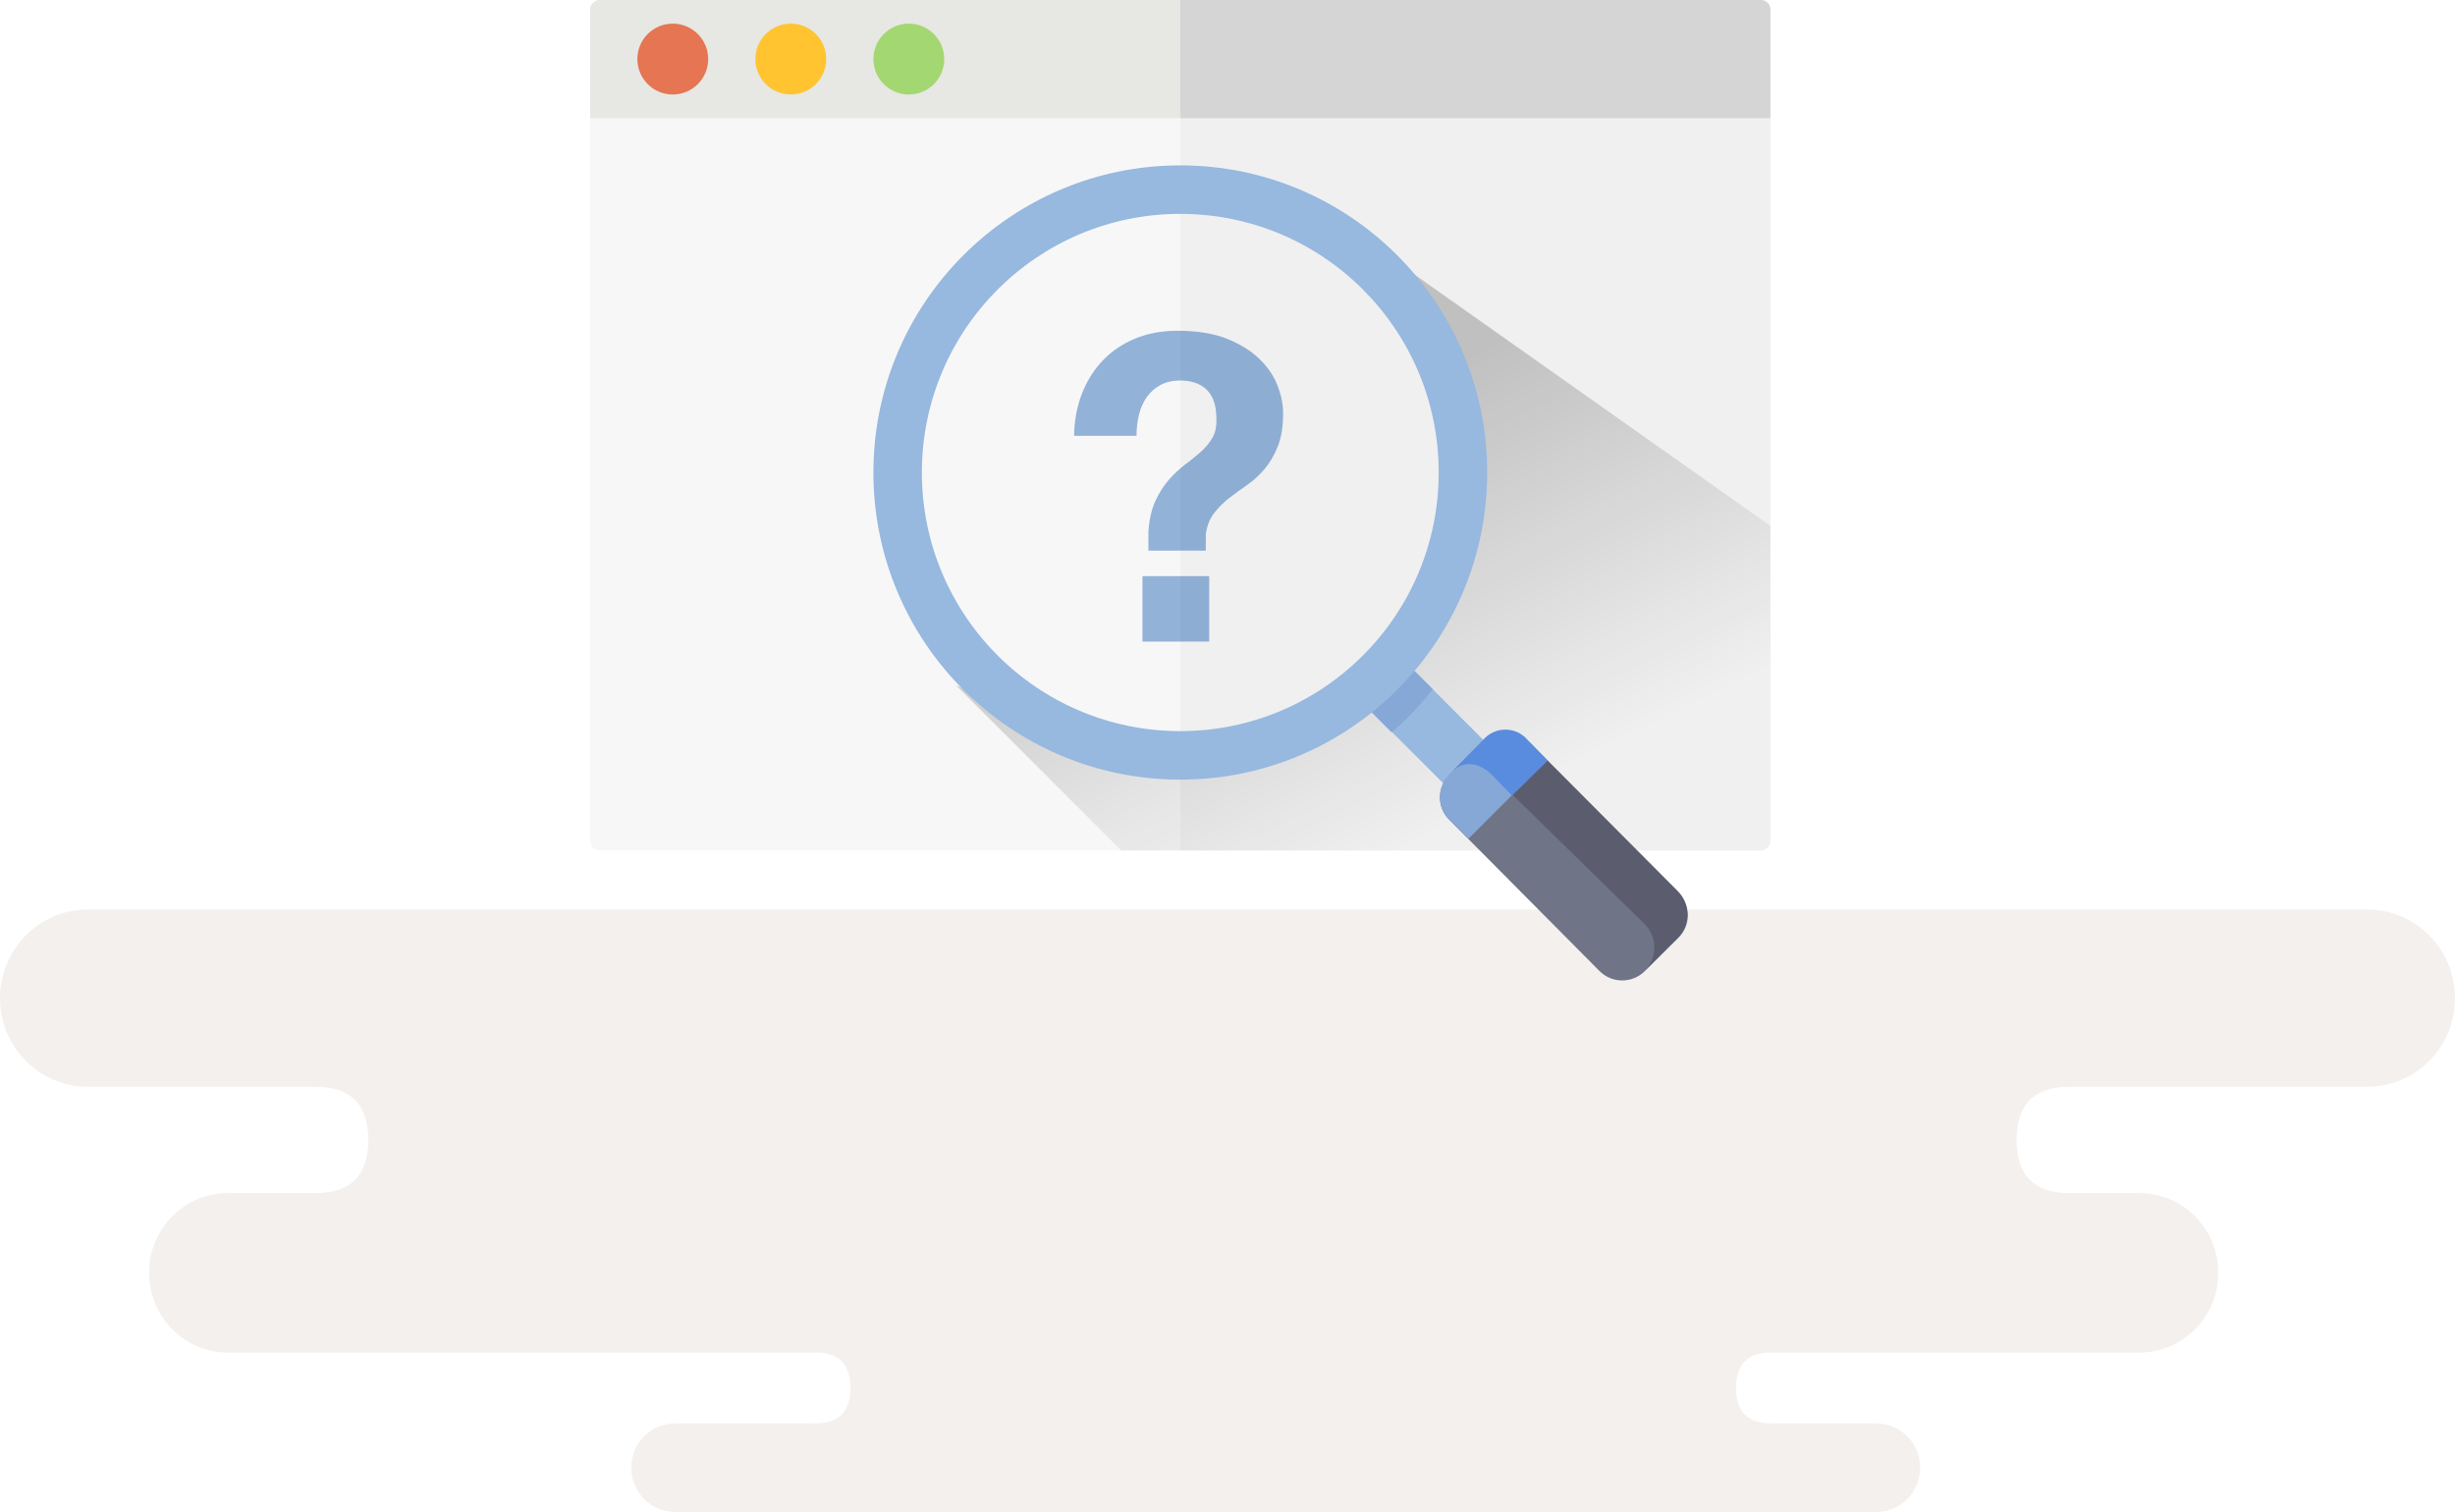
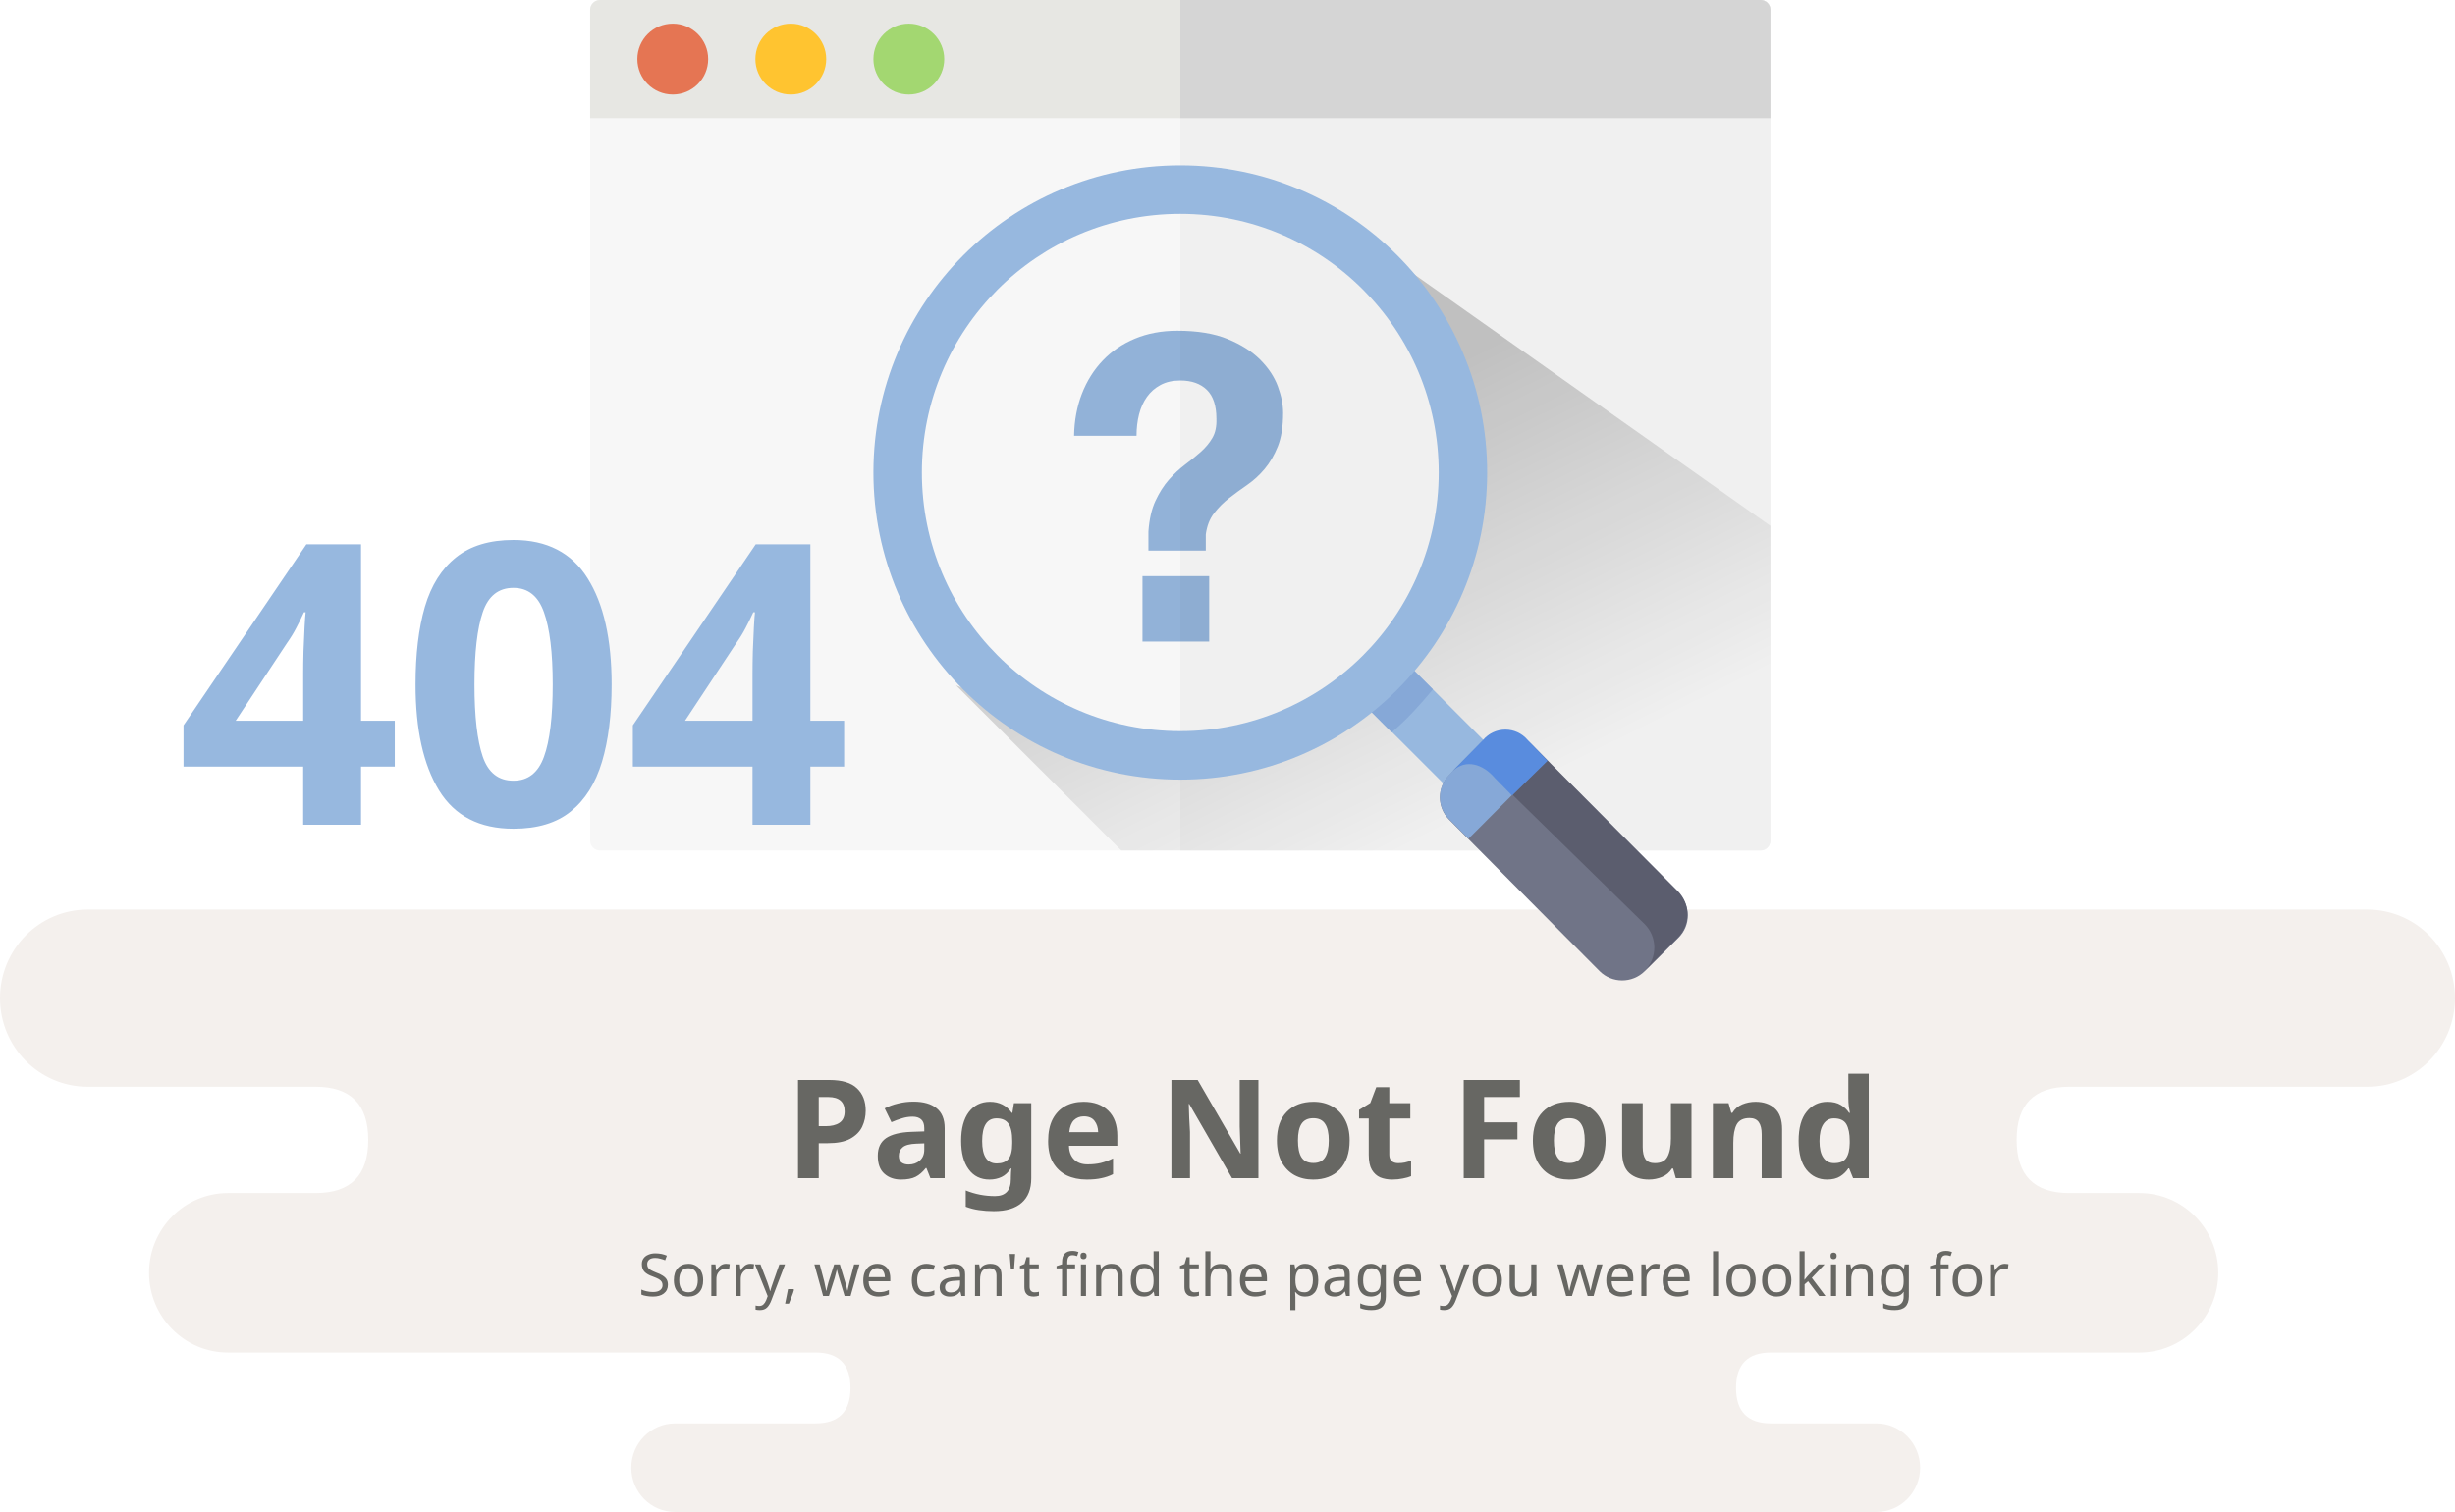
<svg xmlns="http://www.w3.org/2000/svg" width="250px" height="154px" viewBox="0 0 250 154" version="1.1">
  <defs>
    <linearGradient x1="72.887%" y1="87.251%" x2="35.554%" y2="33.464%" id="linearGradient-1">
      <stop stop-color="#000000" stop-opacity="0" offset="0%" />
      <stop stop-color="#000000" stop-opacity="0.2" offset="100%" />
    </linearGradient>
  </defs>
  <g id="Pensando-custom-graphics" stroke="none" stroke-width="1" fill="none" fill-rule="evenodd" transform="translate(-223, -74)">
    <g id="no-information" transform="translate(223, 74)">
      <path d="M180.357,144.977 C177.976,144.977 176.786,143.773 176.786,141.367 C176.786,138.961 177.976,137.758 180.357,137.758 L217.857,137.758 C222.295,137.758 225.893,134.122 225.893,129.637 C225.893,125.152 222.295,121.516 217.857,121.516 L210.714,121.516 C207.143,121.516 205.357,119.711 205.357,116.102 C205.357,112.492 207.143,110.688 210.714,110.688 L241.071,110.688 C246.003,110.688 250,106.648 250,101.664 C250,96.681 246.003,92.641 241.071,92.641 L8.929,92.641 C3.997,92.641 0,96.681 0,101.664 C0,106.648 3.997,110.688 8.929,110.688 L32.143,110.688 C35.714,110.688 37.5,112.492 37.5,116.102 C37.5,119.711 35.714,121.516 32.143,121.516 L23.214,121.516 C18.776,121.516 15.179,125.152 15.179,129.637 C15.179,134.122 18.776,137.758 23.214,137.758 L83.036,137.758 C85.417,137.758 86.607,138.961 86.607,141.367 C86.607,143.773 85.417,144.977 83.036,144.977 L68.75,144.977 C66.284,144.977 64.286,146.997 64.286,149.488 C64.286,151.98 66.284,154 68.75,154 L191.071,154 C193.537,154 195.536,151.98 195.536,149.488 C195.536,146.997 193.537,144.977 191.071,144.977 L180.357,144.977 Z" id="Combined-Shape" fill="#F4F0ED" />
      <rect id="Rectangle-15" fill="#F7F7F7" x="60.096" y="0" width="120.192" height="86.625" rx="1" />
      <path d="M61.096,0 L179.288,0 C179.841,-1.01453063e-16 180.288,0.448 180.288,1 L180.288,12.031 L60.096,12.031 L60.096,1 C60.096,0.448 60.544,1.01453063e-16 61.096,0 Z" id="Rectangle-15" fill="#E7E7E3" />
      <path d="M120.192,0 L179.288,0 C179.841,-1.01453063e-16 180.288,0.448 180.288,1 L180.288,85.625 C180.288,86.177 179.841,86.625 179.288,86.625 L120.192,86.625 L120.192,0 Z" id="Rectangle-15" fill="#F0F0F0" />
      <path d="M120.192,0 L179.288,0 C179.841,3.82276611e-15 180.288,0.448 180.288,1 L180.288,12.031 L120.192,12.031 L120.192,0 Z" id="Rectangle-15" fill="#D5D5D5" />
      <polygon id="Path-5" fill="url(#linearGradient-1)" points="97.356 69.801 114.183 86.625 175.481 86.625 180.288 81.211 180.288 53.564 143.63 27.672 147.091 39.602 148.267 53.564 140.317 69.192 125.076 75.374 110.564 75.374" />
      <g id="Group-8" transform="translate(130.375, 58.84375) scale(-1, 1) translate(-130.375, -58.84375) translate(88.875, 16.84375)" fill-rule="nonzero">
        <rect id="Rectangle-path" fill="#97B8DF" transform="translate(27.04327, 56.54688) rotate(45) translate(-27.04327, -56.54688) " x="24.038" y="49.328" width="6.01" height="14.438" />
        <path d="M25.952,53.371 C27.303,54.977 28.557,56.398 30.162,57.75 L34.135,53.774 L29.924,49.395 L25.952,53.371 Z" id="Shape" fill="#86A8D7" />
        <path d="M51.683,0 C34.424,0 20.433,14.005 20.433,31.281 C20.433,48.557 34.424,62.562 51.683,62.562 C68.942,62.562 82.933,48.557 82.933,31.281 C82.933,14.005 68.942,0 51.683,0 Z M51.683,57.623 C37.149,57.623 25.367,45.83 25.367,31.281 C25.367,16.733 37.149,4.939 51.683,4.939 C66.217,4.939 77.998,16.733 77.998,31.281 C77.999,45.83 66.217,57.623 51.683,57.623 Z" id="Shape" fill="#97B8DF" />
        <path d="M4.39,82.074 L0.95,78.663 C-0.316,77.407 -0.317,75.371 0.95,74.115 L16.264,58.692 C17.53,57.436 19.583,57.436 20.85,58.692 L24.29,62.102 C25.557,63.358 25.557,65.395 24.29,66.651 L8.977,82.074 C7.71,83.33 5.657,83.33 4.39,82.074 Z" id="Shape" fill="#707487" />
        <path d="M4.396,77.279 L19.461,62.532 C20.777,61.217 22.604,60.358 23.92,61.673 L24.129,61.881 C24.129,61.881 22.936,60.689 20.551,58.305 C19.235,56.99 17.147,57.731 15.831,59.046 L1.026,73.912 C-0.29,75.227 -0.29,77.359 1.026,78.675 L4.393,82.039 C3.08,80.724 3.081,78.594 4.396,77.279 Z" id="Shape" fill="#5B5D6E" />
        <path d="M22.335,68.578 L24.304,66.606 C25.553,65.357 25.552,63.331 24.304,62.081 L20.913,58.687 C19.665,57.438 17.641,57.438 16.392,58.687 L14.423,60.659 L22.335,68.578 Z" id="Shape" fill="#86A8D7" />
        <path d="M17.901,64.182 L19.661,62.387 C20.866,60.965 22.615,60.447 23.902,61.659 C24.14,61.891 24.258,62.006 24.257,62.005 L20.861,58.534 C19.655,57.113 17.502,57.112 16.297,58.534 L14.271,60.632 L17.901,64.182 Z" id="Shape" fill="#598CDE" />
      </g>
      <ellipse id="Oval-4" fill="#E57553" cx="68.51" cy="6.016" rx="3.606" ry="3.609" />
      <ellipse id="Oval-4-Copy" fill="#FFC430" cx="80.529" cy="6.016" rx="3.606" ry="3.609" />
      <ellipse id="Oval-4-Copy-2" fill="#A3D771" cx="92.548" cy="6.016" rx="3.606" ry="3.609" />
      <path d="M116.341,58.679 L116.341,65.349 L123.135,65.349 L123.135,58.679 L116.341,58.679 Z M109.375,44.386 L115.736,44.386 C115.736,43.606 115.822,42.877 115.995,42.198 C116.168,41.52 116.435,40.928 116.796,40.423 C117.156,39.917 117.618,39.513 118.18,39.21 C118.743,38.907 119.413,38.755 120.192,38.755 C121.346,38.755 122.248,39.073 122.897,39.708 C123.546,40.343 123.87,41.325 123.87,42.653 C123.899,43.433 123.762,44.082 123.459,44.602 C123.156,45.122 122.76,45.598 122.269,46.032 C121.779,46.465 121.245,46.898 120.668,47.331 C120.091,47.764 119.543,48.277 119.024,48.869 C118.505,49.46 118.05,50.175 117.661,51.013 C117.272,51.85 117.034,52.889 116.947,54.131 L116.947,56.08 L122.788,56.08 L122.788,54.434 C122.904,53.568 123.185,52.846 123.632,52.269 C124.079,51.691 124.591,51.179 125.168,50.731 C125.745,50.283 126.358,49.836 127.007,49.388 C127.656,48.941 128.248,48.399 128.781,47.764 C129.315,47.129 129.762,46.364 130.123,45.468 C130.483,44.573 130.663,43.433 130.663,42.047 C130.663,41.209 130.483,40.307 130.123,39.34 C129.762,38.372 129.163,37.47 128.327,36.633 C127.49,35.795 126.387,35.095 125.017,34.532 C123.647,33.969 121.938,33.688 119.889,33.688 C118.303,33.688 116.868,33.955 115.584,34.489 C114.3,35.023 113.204,35.766 112.296,36.719 C111.387,37.672 110.68,38.798 110.175,40.098 C109.671,41.397 109.404,42.826 109.375,44.386 Z" id="?" fill="#97B8DF" style="mix-blend-mode: multiply;" />
+       <text x="18" y="84" font-size="40px" font-weight="600" font-family="Fira Sans Condensed" fill="#97b8df">404</text>
+       <text x="80" y="120" font-size="14px" font-weight="600" font-family="Fira Sans Condensed" fill="#676763">Page Not Found</text>
+       <text x="65" y="132" font-size="6px" font-family="Fira Sans Condensed" fill="#676763">Sorry, we can't find the page you were looking for</text>
    </g>
  </g>
</svg>
